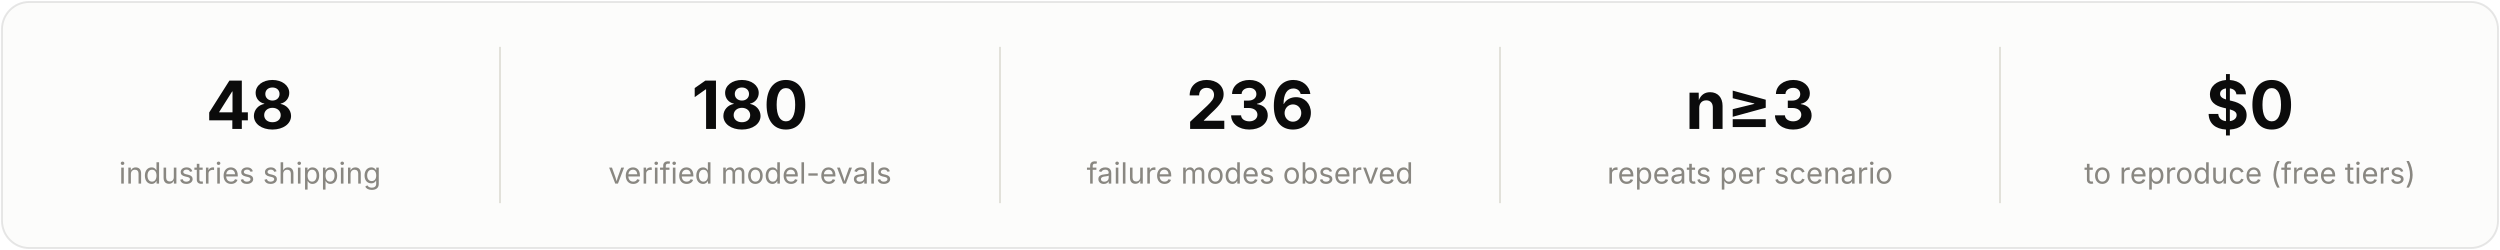
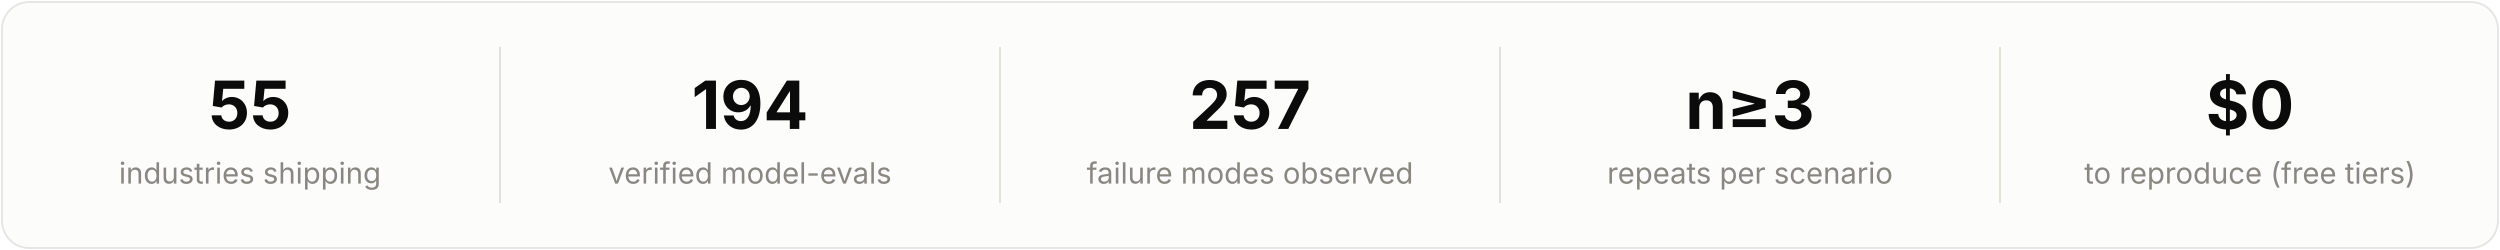
- <svg xmlns="http://www.w3.org/2000/svg" width="1280" height="128" viewBox="0 0 1280 128" role="img" aria-label="48 industries shipping, 180 verified model-evals, 236 failure modes observed, at least 3 repeats per scenario, $0 to reproduce on free tiers">
+ <svg xmlns="http://www.w3.org/2000/svg" width="1280" height="128" viewBox="0 0 1280 128" role="img" aria-label="55 industries shipping, 194 verified model-evals, 257 failure modes observed, at least 3 repeats per scenario, $0 to reproduce on free tiers">
  <rect x="1" y="1" width="1278" height="126" rx="14" fill="#fcfcfb" stroke="rgba(11,11,11,0.10)" />
  <g stroke="#e1e0d9">
    <path d="M 256 24 V 104" />
    <path d="M 512 24 V 104" />
    <path d="M 768 24 V 104" />
    <path d="M 1024 24 V 104" />
  </g>
  <g font-family="system-ui, -apple-system, 'Segoe UI', sans-serif" text-anchor="middle">
    <g fill="#0b0b0b" font-size="34" font-weight="700">
-       <text x="128" y="66">48</text>
-       <text x="384" y="66">180</text>
-       <text x="640" y="66">236</text>
+       <text x="128" y="66">55</text>
+       <text x="384" y="66">194</text>
+       <text x="640" y="66">257</text>
      <text x="896" y="66">n≥3</text>
      <text x="1152" y="66">$0</text>
    </g>
    <g fill="#898781" font-size="15">
      <text x="128" y="94">industries shipping</text>
      <text x="384" y="94">verified model-evals</text>
      <text x="640" y="94">failure modes observed</text>
      <text x="896" y="94">repeats per scenario</text>
      <text x="1152" y="94">to reproduce (free tiers)</text>
    </g>
  </g>
</svg>
